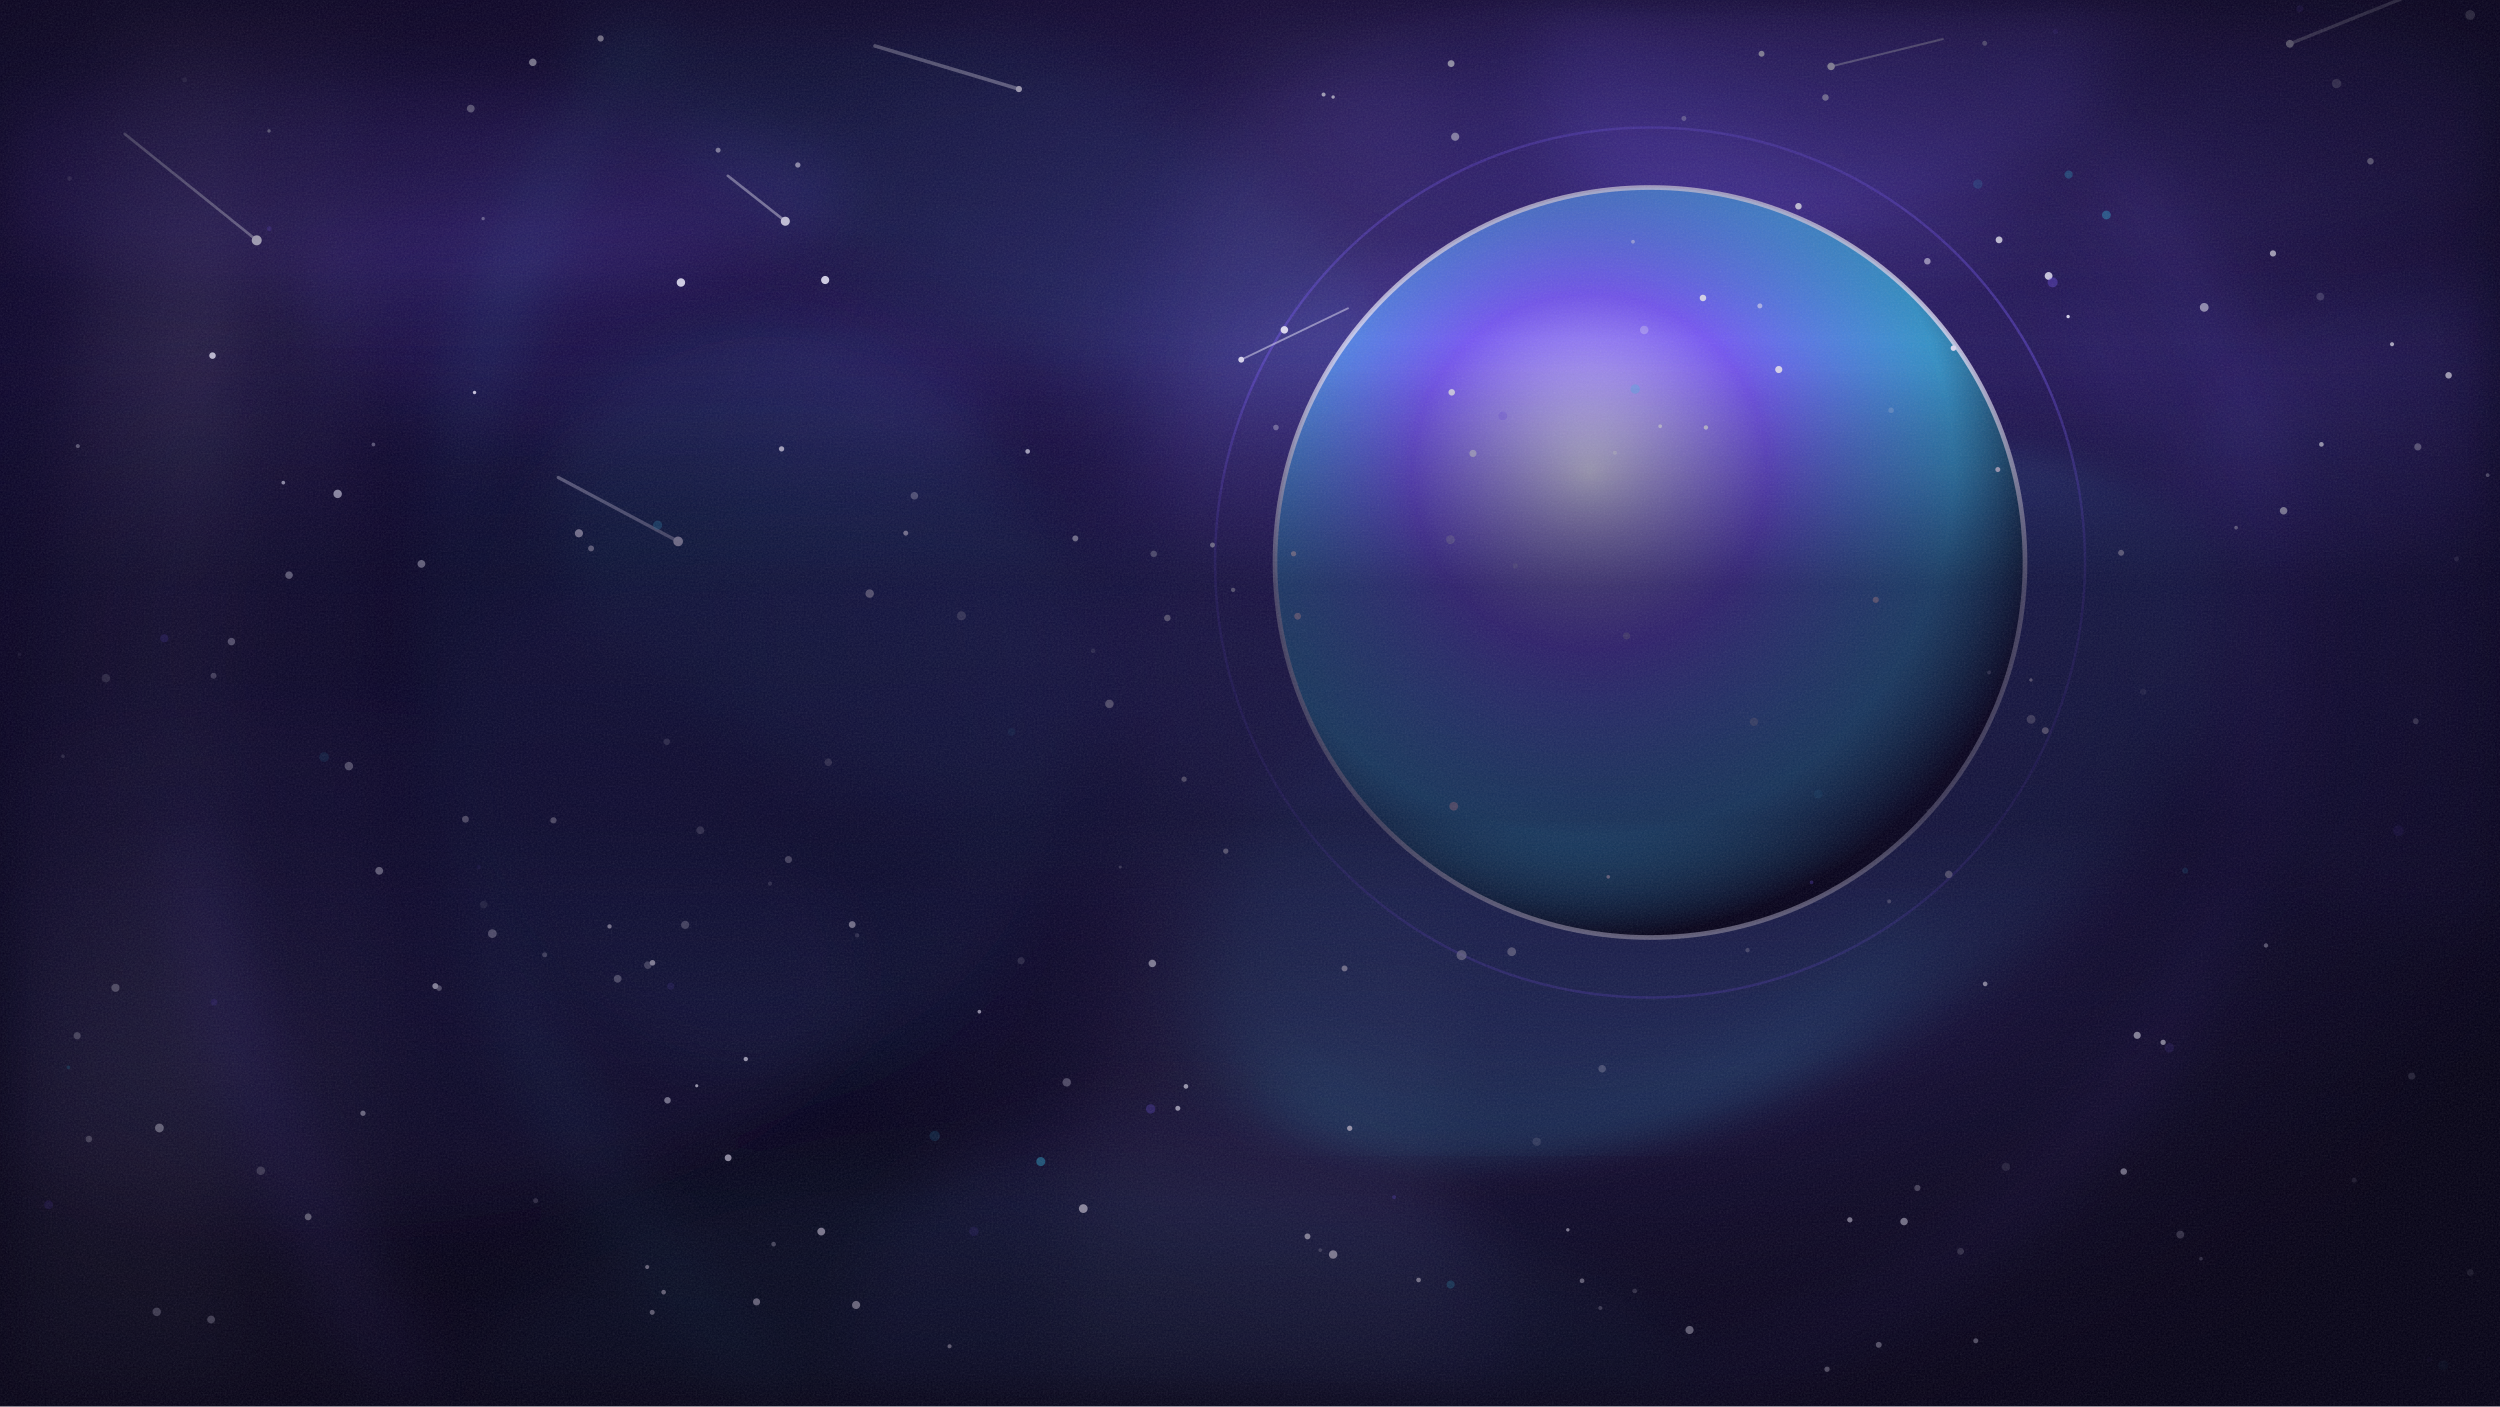
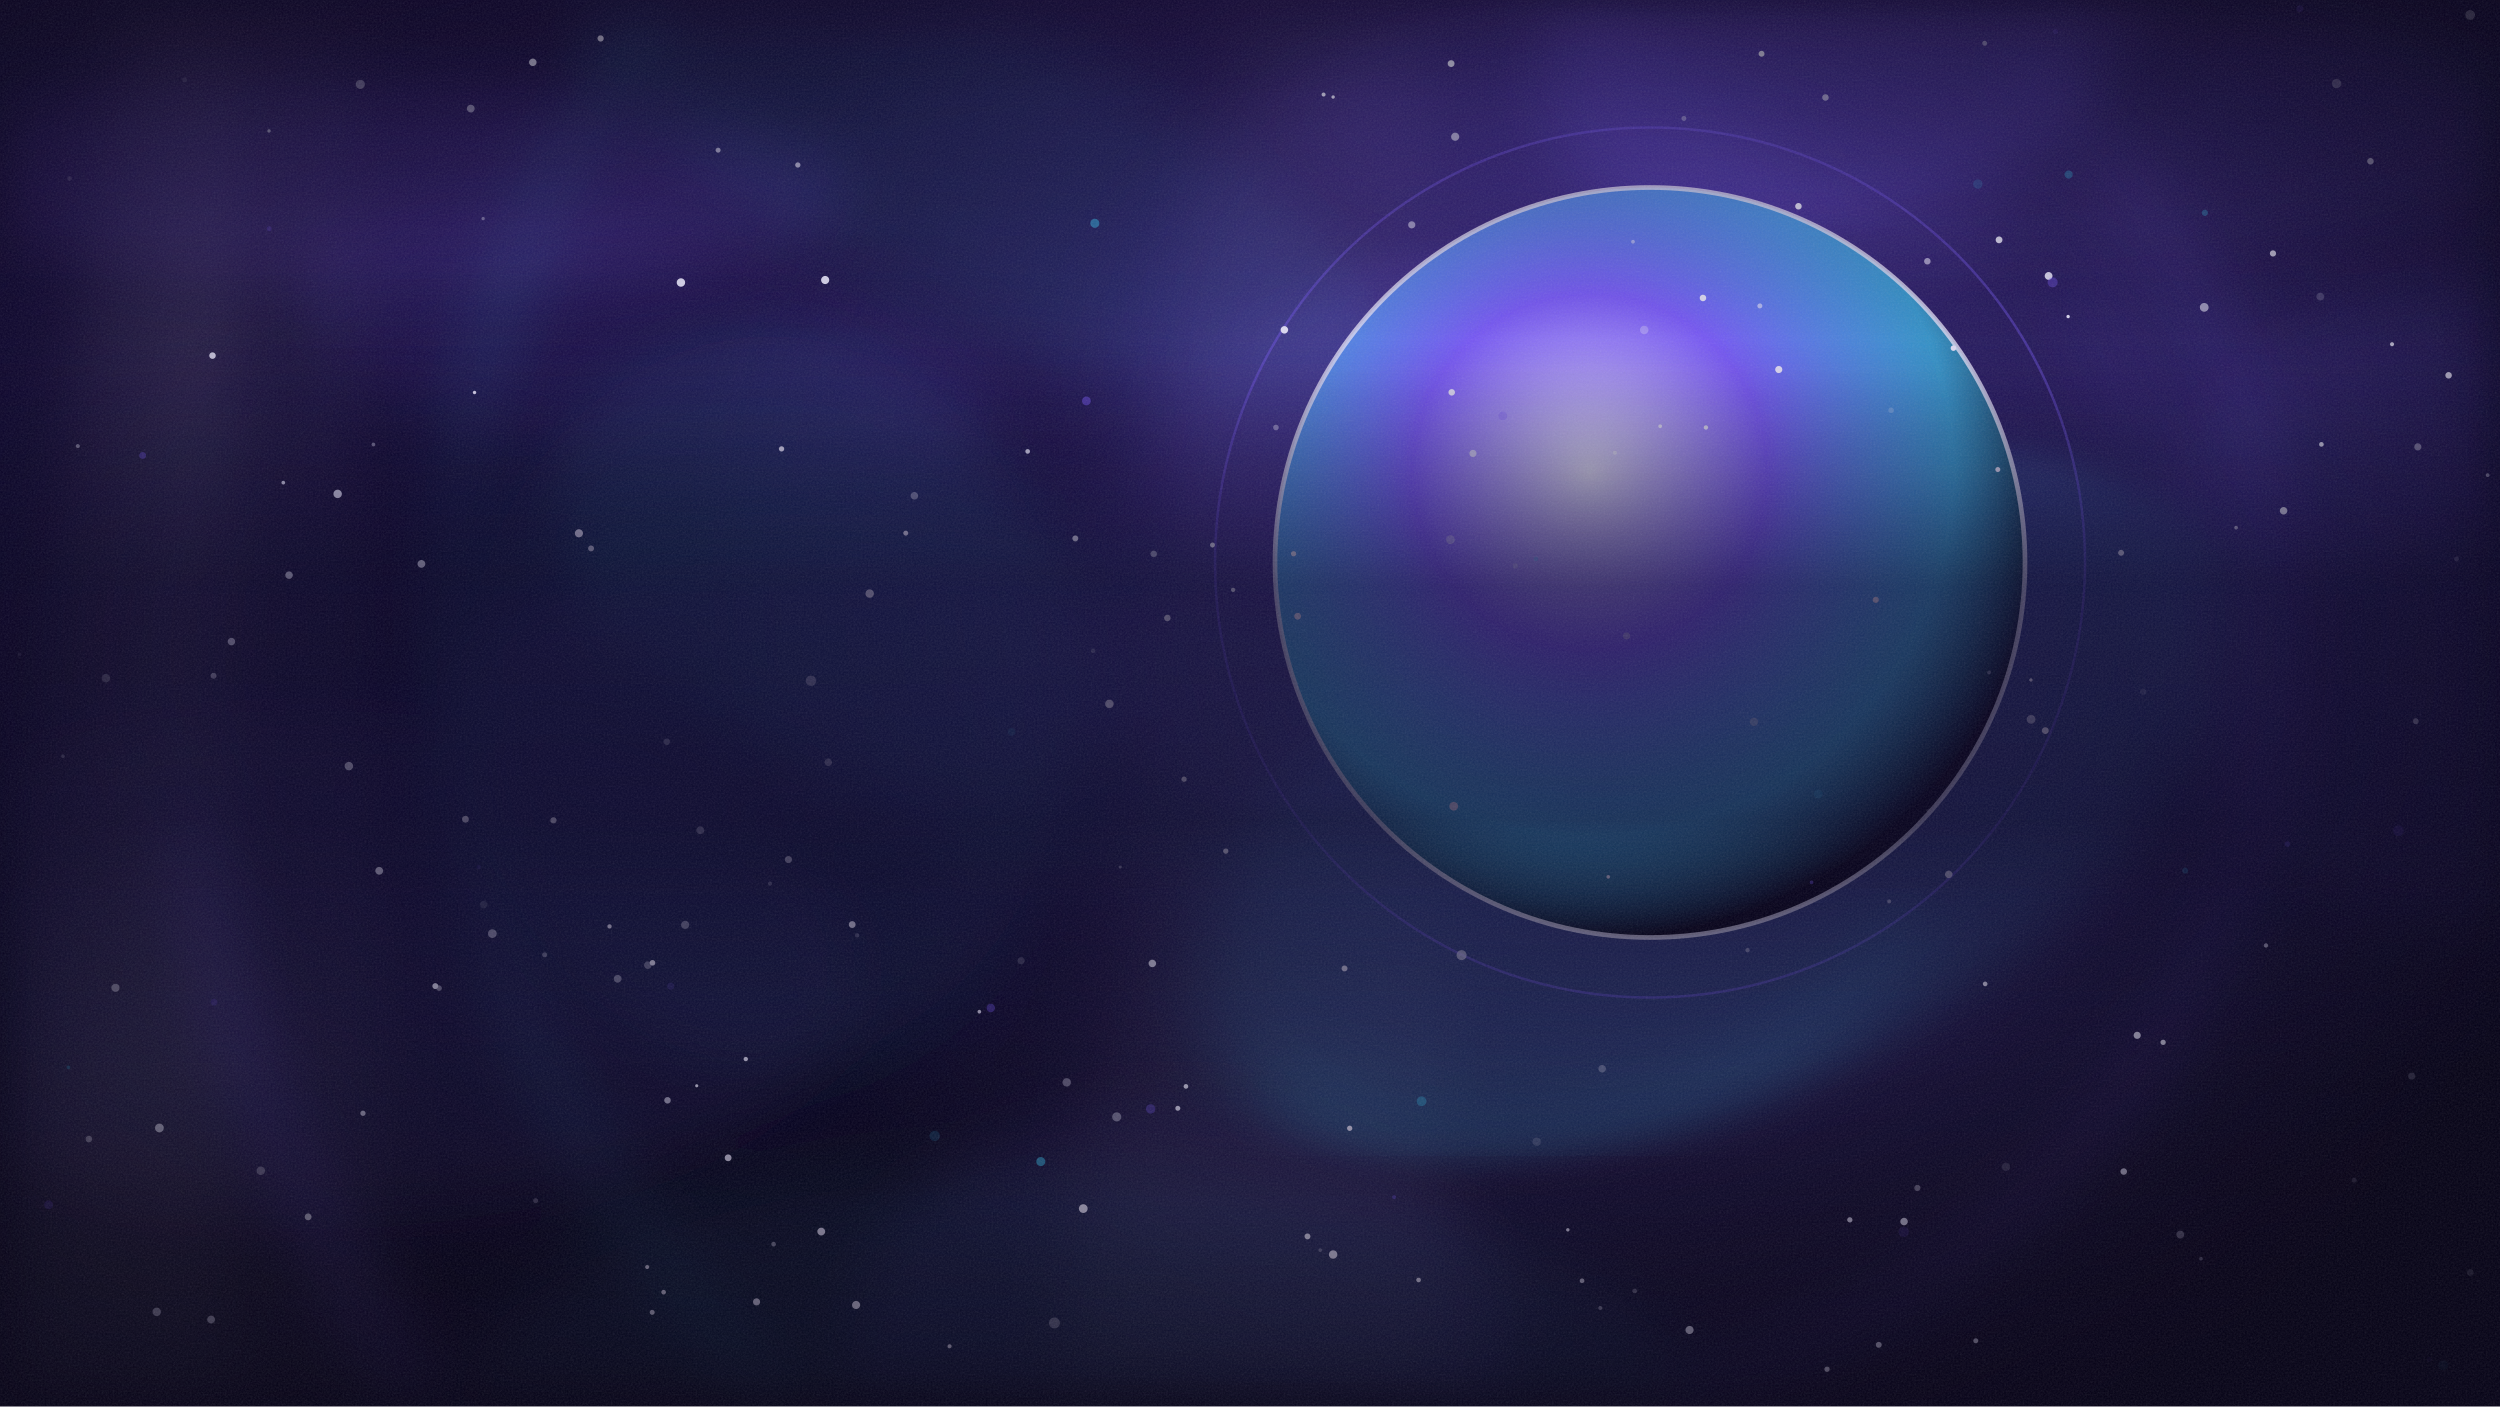
<svg xmlns="http://www.w3.org/2000/svg" class="art art--andromeda" viewBox="0 0 1600 900" preserveAspectRatio="xMidYMid slice" role="img" aria-label="Violet and cyan gas clouds around a lit core in deep space">
  <defs>
    <linearGradient id="g-bg" x1="0" y1="0" x2="0.3" y2="1">
      <stop offset="0%" stop-color="#1a0b46" />
      <stop offset="58%" stop-color="#080326" />
      <stop offset="100%" stop-color="#040115" />
    </linearGradient>
    <linearGradient id="g-slab" x1="0" y1="0" x2="0.4" y2="1">
      <stop offset="0%" stop-color="#7c5cff" stop-opacity="0.42" />
      <stop offset="100%" stop-color="#040115" stop-opacity="0.72" />
    </linearGradient>
    <linearGradient id="g-blade" x1="0" y1="0" x2="1" y2="1">
      <stop offset="0%" stop-color="#eae6ff" stop-opacity="0.7" />
      <stop offset="60%" stop-color="#7c5cff" stop-opacity="0.28" />
      <stop offset="100%" stop-color="#3ccfff" stop-opacity="0" />
    </linearGradient>
    <linearGradient id="g-beam" x1="0" y1="0" x2="1" y2="0">
      <stop offset="0%" stop-color="#7c5cff" stop-opacity="0" />
      <stop offset="30%" stop-color="#eae6ff" />
      <stop offset="70%" stop-color="#7c5cff" />
      <stop offset="100%" stop-color="#7c5cff" stop-opacity="0" />
    </linearGradient>
    <radialGradient id="g-orb" cx="42%" cy="38%" r="62%">
      <stop offset="0%" stop-color="#eae6ff" />
      <stop offset="38%" stop-color="#7c5cff" />
      <stop offset="78%" stop-color="#3ccfff" stop-opacity="0.7" />
      <stop offset="100%" stop-color="#040115" />
    </radialGradient>
    <radialGradient id="g-halo" cx="50%" cy="50%" r="50%">
      <stop offset="0%" stop-color="#7c5cff" stop-opacity="0.42" />
      <stop offset="100%" stop-color="#7c5cff" stop-opacity="0" />
    </radialGradient>
    <linearGradient id="g-vig" x1="0" y1="0" x2="0" y2="1">
      <stop offset="0%" stop-color="#040115" stop-opacity="0.42" />
      <stop offset="26%" stop-color="#040115" stop-opacity="0.02" />
      <stop offset="100%" stop-color="#040115" stop-opacity="0.5" />
    </linearGradient>
    <filter id="g-glow" x="-70%" y="-70%" width="240%" height="240%">
      <feGaussianBlur stdDeviation="8" result="b" />
      <feFlood flood-color="#7c5cff" result="fc" />
      <feComposite in="fc" in2="b" operator="in" result="g" />
      <feMerge>
        <feMergeNode in="g" />
        <feMergeNode in="g" />
        <feMergeNode in="SourceGraphic" />
      </feMerge>
    </filter>
    <filter id="g-soft">
      <feGaussianBlur stdDeviation="20" />
    </filter>
    <radialGradient id="g-corner" cx="50%" cy="46%" r="72%">
      <stop offset="55%" stop-color="#040115" stop-opacity="0" />
      <stop offset="100%" stop-color="#040115" stop-opacity="0.72" />
    </radialGradient>
    <filter id="g-grain">
      <feTurbulence type="fractalNoise" baseFrequency="0.85" numOctaves="4" />
      <feColorMatrix type="saturate" values="0" />
    </filter>
  </defs>
  <rect width="1600" height="900" fill="url(#g-bg)" />
  <g filter="url(#g-soft)">
    <ellipse cx="196.9" cy="620.8" rx="350.5" ry="156.7" fill="#7c5cff" opacity="0.1" />
    <ellipse cx="754.4" cy="866.9" rx="215.1" ry="164.4" fill="#7c5cff" opacity="0.1" />
    <ellipse cx="1579" cy="385.4" rx="203.5" ry="200.2" fill="#7c5cff" opacity="0.1" />
    <ellipse cx="686.3" cy="895.8" rx="391.2" ry="145.1" fill="#3ccfff" opacity="0.1" />
    <ellipse cx="492.1" cy="447.8" rx="194.7" ry="232.3" fill="#3ccfff" opacity="0.1" />
    <ellipse cx="1233.8" cy="79.6" rx="402.6" ry="83.1" fill="#7c5cff" opacity="0.1" />
    <ellipse cx="517.3" cy="436.2" rx="216.1" ry="85.9" fill="#7c5cff" opacity="0.1" />
    <ellipse cx="255.3" cy="606.4" rx="400.9" ry="185.3" fill="#1a0b46" opacity="0.1" />
  </g>
  <g filter="url(#g-soft)" opacity="0.5">
    <path d="M76.1 -19.2 L150.8 -19.2 L148.5 960 L-23.2 960 Z" fill="#eae6ff" opacity="0.1" />
    <path d="M804.1 -67.4 L910.5 -67.4 L932.2 960 L666 960 Z" fill="#eae6ff" opacity="0.1" />
    <path d="M403.8 30.1 L446.5 30.1 L641.2 960 L517.8 960 Z" fill="#eae6ff" opacity="0" />
    <path d="M76.3 -12.1 L148.1 -12.1 L148.5 960 L-40.2 960 Z" fill="#eae6ff" opacity="0.1" />
    <path d="M140.3 0.5 L220.4 0.5 L250.9 960 L2.5 960 Z" fill="#eae6ff" opacity="0.1" />
  </g>
  <g class="mo-drift" style="--dur:46s;--dx:70;--dy:-34">
    <ellipse cx="1487.5" cy="188" rx="163.9" ry="180" fill="#7c5cff" opacity="0.1" filter="url(#g-soft)" transform="rotate(-10 1487.5 188)" />
    <ellipse cx="1093.4" cy="517.1" rx="353.7" ry="184.6" fill="#3ccfff" opacity="0.2" filter="url(#g-soft)" transform="rotate(-27 1093.4 517.1)" />
    <ellipse cx="1187" cy="10.9" rx="210.1" ry="125.8" fill="#7c5cff" opacity="0.2" filter="url(#g-soft)" transform="rotate(-20 1187 10.9)" />
    <ellipse cx="898.9" cy="336" rx="225.9" ry="156.4" fill="#7c5cff" opacity="0.1" filter="url(#g-soft)" transform="rotate(-36 898.9 336)" />
    <ellipse cx="412.8" cy="221.8" rx="229.1" ry="82.2" fill="#7c5cff" opacity="0.1" filter="url(#g-soft)" transform="rotate(12 412.8 221.8)" />
    <ellipse cx="233.8" cy="115.7" rx="309.4" ry="66.4" fill="#7c5cff" opacity="0.2" filter="url(#g-soft)" transform="rotate(2 233.8 115.7)" />
    <ellipse cx="1165.8" cy="21.6" rx="175.1" ry="169" fill="#7c5cff" opacity="0.1" filter="url(#g-soft)" transform="rotate(8 1165.8 21.6)" />
    <ellipse cx="681.7" cy="444.6" rx="340.8" ry="100" fill="#3ccfff" opacity="0.1" filter="url(#g-soft)" transform="rotate(18 681.7 444.6)" />
    <ellipse cx="611.8" cy="96.3" rx="306.1" ry="94.4" fill="#3ccfff" opacity="0.1" filter="url(#g-soft)" transform="rotate(28 611.8 96.3)" />
    <ellipse cx="934.9" cy="196.8" rx="225.5" ry="184.6" fill="#7c5cff" opacity="0.1" filter="url(#g-soft)" transform="rotate(-32 934.9 196.8)" />
  </g>
  <g class="mo-breathe" style="--dur:9s">
    <circle cx="1056" cy="360" r="624" fill="url(#g-halo)" />
    <circle cx="1056" cy="360" r="240" fill="url(#g-orb)" />
    <circle cx="1056" cy="360" r="240" fill="none" stroke="#eae6ff" stroke-width="3" opacity="0.8" />
    <circle cx="1056" cy="360" r="278.4" fill="none" stroke="#7c5cff" stroke-width="1.6" opacity="0.4" />
  </g>
  <g class="mo-spin" style="--dur:200s">
    <path d="M1225.9 583.1 A320 320 0 0 1 820.9 693.2" fill="none" stroke="#3ccfff" stroke-width="27.4" opacity="0.15" filter="url(#g-soft)" />
    <path d="M1293.4 37.8 A496 496 0 0 1 1067.3 889.3" fill="none" stroke="#7c5cff" stroke-width="17.8" opacity="0.22" filter="url(#g-soft)" />
    <path d="M657.6 1005.1 A672 672 0 0 1 536.3 -116.6" fill="none" stroke="#3ccfff" stroke-width="20.6" opacity="0.15" filter="url(#g-soft)" />
    <path d="M1301.9 1181 A848 848 0 0 1 119.4 517" fill="none" stroke="#7c5cff" stroke-width="35.3" opacity="0.22" filter="url(#g-soft)" />
  </g>
  <g fill="#eae6ff">
    <circle cx="73.9" cy="632.2" r="2.6" opacity="0.71" />
    <circle cx="12.5" cy="418.8" r="1.1" opacity="0.31" />
    <circle cx="1138.4" cy="236.5" r="2.3" class="mo-twinkle" style="--dur:2.0s;--delay:-2.3s" />
    <circle cx="495.1" cy="796.3" r="1.5" opacity="0.56" />
    <circle cx="1517.1" cy="103.2" r="2.1" opacity="0.68" />
    <circle cx="1547.4" cy="286" r="2.3" opacity="0.56" />
    <circle cx="102" cy="721.9" r="2.8" class="mo-twinkle" style="--dur:3.3s;--delay:-6.0s" />
    <circle cx="172.2" cy="83.8" r="1.1" opacity="0.69" />
    <circle cx="716.9" cy="554.9" r="1.0" opacity="0.49" />
    <circle cx="827.9" cy="354.4" r="1.7" class="mo-twinkle" style="--dur:2.0s;--delay:-2.6s" />
    <circle cx="395.3" cy="626.4" r="2.5" opacity="0.50" />
    <circle cx="378.3" cy="351" r="1.9" opacity="0.83" />
    <circle cx="136.7" cy="432.5" r="1.9" opacity="0.78" />
    <circle cx="1247.2" cy="559.6" r="2.4" opacity="0.76" />
    <circle cx="1118.4" cy="608.1" r="1.4" opacity="0.45" />
    <circle cx="983.5" cy="730.7" r="2.7" opacity="0.20" />
    <circle cx="500.2" cy="287.3" r="1.7" class="mo-twinkle" style="--dur:4.4s;--delay:-0.5s" />
    <circle cx="484.2" cy="833.2" r="2.3" class="mo-twinkle" style="--dur:2.3s;--delay:-5.7s" />
    <circle cx="1126.3" cy="195.8" r="1.6" opacity="0.64" />
    <circle cx="417.4" cy="839.9" r="1.6" class="mo-twinkle" style="--dur:5.8s;--delay:-0.9s" />
    <circle cx="1089.9" cy="190.7" r="2.1" class="mo-twinkle" style="--dur:3.6s;--delay:-5.6s" />
    <circle cx="747.1" cy="395.5" r="2.1" class="mo-twinkle" style="--dur:2.6s;--delay:-2.3s" />
    <circle cx="435.8" cy="180.8" r="2.7" class="mo-twinkle" style="--dur:5.6s;--delay:-5.6s" />
    <circle cx="1127.4" cy="34.4" r="1.9" class="mo-twinkle" style="--dur:4.7s;--delay:-4.2s" />
    <circle cx="384.4" cy="24.6" r="2.0" class="mo-twinkle" style="--dur:3.3s;--delay:-2.7s" />
    <circle cx="1431.1" cy="337.7" r="1.2" opacity="0.73" />
    <circle cx="847.1" cy="60.5" r="1.3" class="mo-twinkle" style="--dur:4.4s;--delay:-1.4s" />
    <circle cx="1283.8" cy="746.8" r="2.7" opacity="0.21" />
    <circle cx="931.3" cy="87.5" r="2.6" opacity="0.69" />
    <circle cx="301.3" cy="69.5" r="2.5" opacity="0.60" />
    <circle cx="753.8" cy="709.3" r="1.6" class="mo-twinkle" style="--dur:3.5s;--delay:-1.8s" />
    <circle cx="1003.4" cy="787.1" r="1.1" class="mo-twinkle" style="--dur:4.2s;--delay:-4.1s" />
    <circle cx="303.7" cy="251.2" r="1.1" class="mo-twinkle" style="--dur:4.1s;--delay:-4.1s" />
    <circle cx="1045.1" cy="154.7" r="1.2" opacity="0.55" />
    <circle cx="653.5" cy="614.9" r="2.3" opacity="0.25" />
    <circle cx="1323.6" cy="202.6" r="1.1" class="mo-twinkle" style="--dur:4.3s;--delay:-3.8s" />
    <circle cx="278.6" cy="631.1" r="1.9" class="mo-twinkle" style="--dur:5.8s;--delay:-4.8s" />
    <circle cx="1450.2" cy="605.1" r="1.4" opacity="0.79" />
    <circle cx="853.2" cy="802.9" r="2.7" class="mo-twinkle" style="--dur:6.2s;--delay:-5.6s" />
    <circle cx="1270.2" cy="27.7" r="1.6" opacity="0.59" />
    <circle cx="1209.1" cy="576.9" r="1.3" opacity="0.55" />
    <circle cx="1410.7" cy="196.7" r="2.8" opacity="0.70" />
    <circle cx="1183.9" cy="780.7" r="1.7" class="mo-twinkle" style="--dur:3.7s;--delay:-1.1s" />
    <circle cx="863.8" cy="722.1" r="1.7" class="mo-twinkle" style="--dur:1.9s;--delay:-2.5s" />
    <circle cx="928.7" cy="40.7" r="2.2" class="mo-twinkle" style="--dur:2.3s;--delay:-5.6s" />
    <circle cx="836.8" cy="791.3" r="1.9" class="mo-twinkle" style="--dur:2.9s;--delay:-2.5s" />
    <circle cx="1025.4" cy="684" r="2.4" opacity="0.36" />
    <circle cx="688.2" cy="344.6" r="1.9" class="mo-twinkle" style="--dur:4.3s;--delay:-2.8s" />
    <circle cx="56.9" cy="729" r="2.1" opacity="0.68" />
    <circle cx="1169.3" cy="876.3" r="1.7" class="mo-twinkle" style="--dur:1.8s;--delay:-4.0s" />
    <circle cx="930.4" cy="516" r="2.8" class="mo-twinkle" style="--dur:2.9s;--delay:-4.4s" />
    <circle cx="1299.8" cy="435.2" r="1.1" class="mo-twinkle" style="--dur:5.7s;--delay:-3.0s" />
    <circle cx="738.4" cy="354.5" r="2.1" opacity="0.65" />
    <circle cx="1384.4" cy="667.1" r="1.7" class="mo-twinkle" style="--dur:5.5s;--delay:-4.8s" />
    <circle cx="1485" cy="189.8" r="2.5" opacity="0.25" />
    <circle cx="492.8" cy="565.5" r="1.3" opacity="0.37" />
    <circle cx="1091.8" cy="273.6" r="1.4" class="mo-twinkle" style="--dur:4.1s;--delay:-4.3s" />
    <circle cx="348.6" cy="611.1" r="1.6" opacity="0.44" />
    <circle cx="309.2" cy="139.9" r="1.1" opacity="0.47" />
    <circle cx="197.2" cy="778.8" r="2.2" class="mo-twinkle" style="--dur:5.2s;--delay:-3.6s" />
    <circle cx="710" cy="450.5" r="2.7" class="mo-twinkle" style="--dur:4.8s;--delay:-3.8s" />
    <circle cx="585.2" cy="317.3" r="2.4" opacity="0.50" />
    <circle cx="822" cy="211.1" r="2.4" class="mo-twinkle" style="--dur:4.8s;--delay:-2.7s" />
    <circle cx="354.2" cy="525" r="2.0" class="mo-twinkle" style="--dur:4.1s;--delay:-1.0s" />
    <circle cx="1278.6" cy="300.5" r="1.6" class="mo-twinkle" style="--dur:2.0s;--delay:-1.1s" />
    <circle cx="242.7" cy="557.3" r="2.5" class="mo-twinkle" style="--dur:2.3s;--delay:-3.2s" />
    <circle cx="185" cy="368.1" r="2.4" class="mo-twinkle" style="--dur:5.1s;--delay:-3.2s" />
    <circle cx="136" cy="227.6" r="2.1" class="mo-twinkle" style="--dur:2.8s;--delay:-3.5s" />
    <circle cx="1309" cy="467.6" r="2.2" class="mo-twinkle" style="--dur:3.2s;--delay:-1.9s" />
    <circle cx="1461.5" cy="326.9" r="2.4" class="mo-twinkle" style="--dur:4.1s;--delay:-5.3s" />
    <circle cx="1234.1" cy="518.8" r="1.3" opacity="0.25" />
    <circle cx="1543.5" cy="688.7" r="2.3" opacity="0.31" />
    <circle cx="545.4" cy="591.7" r="2.2" class="mo-twinkle" style="--dur:5.6s;--delay:-0.3s" />
    <circle cx="459.6" cy="96.1" r="1.6" opacity="0.69" />
    <circle cx="239" cy="284.5" r="1.2" opacity="0.49" />
    <circle cx="370.5" cy="341.3" r="2.6" class="mo-twinkle" style="--dur:5.0s;--delay:-3.8s" />
    <circle cx="757.8" cy="498.7" r="1.7" class="mo-twinkle" style="--dur:4.1s;--delay:-1.8s" />
    <circle cx="528.1" cy="179.2" r="2.6" class="mo-twinkle" style="--dur:2.7s;--delay:-0.2s" />
    <circle cx="342.8" cy="768.4" r="1.6" opacity="0.35" />
    <circle cx="1041" cy="407" r="2.3" opacity="0.44" />
    <circle cx="448.2" cy="531.4" r="2.5" opacity="0.51" />
    <circle cx="525.6" cy="788.2" r="2.5" class="mo-twinkle" style="--dur:5.0s;--delay:-4.6s" />
    <circle cx="1081.3" cy="851.2" r="2.6" class="mo-twinkle" style="--dur:6.5s;--delay:-2.0s" />
    <circle cx="607.7" cy="861.6" r="1.3" class="mo-twinkle" style="--dur:4.7s;--delay:-1.6s" />
    <circle cx="427.2" cy="704.2" r="2.1" opacity="0.71" />
    <circle cx="1395.4" cy="790.1" r="2.5" opacity="0.52" />
    <circle cx="1122.5" cy="462" r="2.7" opacity="0.48" />
    <circle cx="1062.5" cy="272.8" r="1.2" class="mo-twinkle" style="--dur:2.4s;--delay:-0.0s" />
    <circle cx="148.1" cy="410.6" r="2.4" class="mo-twinkle" style="--dur:4.8s;--delay:-0.7s" />
    <circle cx="816.6" cy="273.6" r="1.8" opacity="0.47" />
    <circle cx="626.8" cy="647.5" r="1.2" class="mo-twinkle" style="--dur:5.1s;--delay:-5.0s" />
    <circle cx="1567.1" cy="240.2" r="2.1" class="mo-twinkle" style="--dur:5.1s;--delay:-5.1s" />
    <circle cx="216.1" cy="316.1" r="2.7" class="mo-twinkle" style="--dur:4.8s;--delay:-4.9s" />
    <circle cx="445.9" cy="694.9" r="1.0" class="mo-twinkle" style="--dur:2.6s;--delay:-2.1s" />
    <circle cx="341" cy="39.9" r="2.4" class="mo-twinkle" style="--dur:4.5s;--delay:-3.3s" />
    <circle cx="1359.2" cy="749.8" r="2.1" class="mo-twinkle" style="--dur:5.4s;--delay:-0.6s" />
    <circle cx="1485.7" cy="284.4" r="1.5" class="mo-twinkle" style="--dur:3.7s;--delay:-4.7s" />
    <circle cx="1367.8" cy="662.6" r="2.3" class="mo-twinkle" style="--dur:3.3s;--delay:-1.8s" />
    <circle cx="693.3" cy="773.5" r="2.8" class="mo-twinkle" style="--dur:6.3s;--delay:-5.5s" />
    <circle cx="737.5" cy="616.6" r="2.4" class="mo-twinkle" style="--dur:4.7s;--delay:-5.9s" />
    <circle cx="1408.6" cy="805.6" r="1.2" opacity="0.52" />
    <circle cx="1454.7" cy="162.2" r="2.0" class="mo-twinkle" style="--dur:5.6s;--delay:-4.3s" />
    <circle cx="49.8" cy="285.5" r="1.3" opacity="0.61" />
    <circle cx="100.3" cy="839.6" r="2.7" class="mo-twinkle" style="--dur:4.5s;--delay:-2.2s" />
    <circle cx="969.9" cy="362.2" r="1.8" opacity="0.32" />
    <circle cx="477.3" cy="677.8" r="1.4" class="mo-twinkle" style="--dur:6.1s;--delay:-1.0s" />
    <circle cx="657.7" cy="288.9" r="1.5" class="mo-twinkle" style="--dur:4.3s;--delay:-0.7s" />
    <circle cx="853.2" cy="62.1" r="1.1" class="mo-twinkle" style="--dur:2.9s;--delay:-2.0s" />
    <circle cx="466" cy="741" r="2.2" class="mo-twinkle" style="--dur:5.4s;--delay:-4.1s" />
    <circle cx="504.6" cy="550.1" r="2.3" opacity="0.69" />
    <circle cx="1012.5" cy="819.7" r="1.5" opacity="0.83" />
    <circle cx="845" cy="800.1" r="1.2" opacity="0.37" />
    <circle cx="1200.5" cy="383.9" r="2.0" class="mo-twinkle" style="--dur:3.0s;--delay:-5.2s" />
    <circle cx="1029.3" cy="561.2" r="1.2" class="mo-twinkle" style="--dur:6.4s;--delay:-1.2s" />
    <circle cx="860.5" cy="619.8" r="1.9" opacity="0.83" />
    <circle cx="1250.2" cy="222.8" r="1.8" class="mo-twinkle" style="--dur:5.0s;--delay:-4.0s" />
    <circle cx="417.6" cy="616.2" r="1.8" class="mo-twinkle" style="--dur:3.2s;--delay:-2.3s" />
    <circle cx="315.1" cy="597.5" r="2.8" opacity="0.61" />
    <circle cx="1371.6" cy="442.8" r="2.1" opacity="0.24" />
    <circle cx="579.7" cy="341.2" r="1.6" class="mo-twinkle" style="--dur:2.1s;--delay:-4.1s" />
    <circle cx="1530.9" cy="220.3" r="1.3" class="mo-twinkle" style="--dur:5.5s;--delay:-1.4s" />
    <circle cx="1233.5" cy="167.2" r="2.1" opacity="0.64" />
    <circle cx="135.1" cy="844.5" r="2.5" class="mo-twinkle" style="--dur:5.8s;--delay:-3.6s" />
    <circle cx="269.7" cy="360.9" r="2.5" class="mo-twinkle" style="--dur:2.0s;--delay:-1.0s" />
    <circle cx="297.9" cy="524.3" r="2.2" class="mo-twinkle" style="--dur:3.7s;--delay:-5.8s" />
    <circle cx="548.6" cy="598.6" r="1.4" opacity="0.32" />
    <circle cx="181.3" cy="308.9" r="1.2" class="mo-twinkle" style="--dur:4.9s;--delay:-3.3s" />
    <circle cx="1273" cy="430.4" r="1.2" opacity="0.46" />
    <circle cx="1202.4" cy="860.7" r="1.9" class="mo-twinkle" style="--dur:3.5s;--delay:-3.0s" />
    <circle cx="510.6" cy="105.6" r="1.7" opacity="0.73" />
    <circle cx="1218.6" cy="781.8" r="2.4" class="mo-twinkle" style="--dur:4.8s;--delay:-0.3s" />
    <circle cx="1270.5" cy="629.7" r="1.5" class="mo-twinkle" style="--dur:3.1s;--delay:-4.8s" />
    <circle cx="682.7" cy="692.7" r="2.7" opacity="0.45" />
    <circle cx="547.9" cy="835.2" r="2.6" class="mo-twinkle" style="--dur:3.5s;--delay:-4.7s" />
    <circle cx="1210.3" cy="262.6" r="1.8" opacity="0.26" />
    <circle cx="438.5" cy="591.9" r="2.6" opacity="0.51" />
    <circle cx="1264.5" cy="858.1" r="1.6" class="mo-twinkle" style="--dur:3.0s;--delay:-4.7s" />
    <circle cx="223.3" cy="490.3" r="2.7" class="mo-twinkle" style="--dur:4.8s;--delay:-3.2s" />
    <circle cx="1546.1" cy="461.6" r="1.9" opacity="0.69" />
    <circle cx="232.3" cy="712.5" r="1.7" opacity="0.83" />
    <circle cx="789.2" cy="377.5" r="1.4" class="mo-twinkle" style="--dur:2.8s;--delay:-1.0s" />
    <circle cx="1168.3" cy="62.4" r="2.1" opacity="0.68" />
    <circle cx="907.9" cy="819.2" r="1.5" class="mo-twinkle" style="--dur:4.5s;--delay:-1.6s" />
    <circle cx="1581" cy="814.4" r="2.2" opacity="0.36" />
    <circle cx="776" cy="348.8" r="1.6" class="mo-twinkle" style="--dur:4.0s;--delay:-3.9s" />
    <circle cx="40.3" cy="484" r="1.2" opacity="0.56" />
    <circle cx="942.7" cy="290.2" r="2.3" opacity="0.79" />
    <circle cx="929.1" cy="251.1" r="2.1" class="mo-twinkle" style="--dur:5.3s;--delay:-1.8s" />
    <circle cx="1151" cy="132" r="2.1" class="mo-twinkle" style="--dur:2.0s;--delay:-1.6s" />
    <circle cx="1357.5" cy="353.8" r="1.9" opacity="0.84" />
    <circle cx="414.6" cy="617.7" r="2.4" opacity="0.43" />
    <circle cx="759" cy="695.3" r="1.5" class="mo-twinkle" style="--dur:4.8s;--delay:-5.1s" />
    <circle cx="390.1" cy="592.9" r="1.4" class="mo-twinkle" style="--dur:4.0s;--delay:-3.9s" />
    <circle cx="1024.2" cy="837.1" r="1.3" opacity="0.51" />
    <circle cx="414.2" cy="810.9" r="1.3" class="mo-twinkle" style="--dur:2.0s;--delay:-3.9s" />
    <circle cx="1052.3" cy="211.2" r="2.7" opacity="0.33" />
    <circle cx="1506.7" cy="755.3" r="1.6" opacity="0.28" />
    <circle cx="556.6" cy="379.9" r="2.7" class="mo-twinkle" style="--dur:3.6s;--delay:-1.2s" />
    <circle cx="1311.1" cy="176.6" r="2.5" class="mo-twinkle" style="--dur:4.4s;--delay:-5.3s" />
    <circle cx="426.7" cy="474.7" r="2.1" opacity="0.46" />
    <circle cx="1033.5" cy="289.8" r="1.3" class="mo-twinkle" style="--dur:4.6s;--delay:-3.4s" />
    <circle cx="1279.4" cy="153.5" r="2.2" class="mo-twinkle" style="--dur:4.3s;--delay:-5.0s" />
    <circle cx="830.5" cy="394.4" r="2.2" class="mo-twinkle" style="--dur:5.9s;--delay:-3.1s" />
    <circle cx="67.8" cy="434" r="2.7" opacity="0.48" />
    <circle cx="424.7" cy="827" r="1.5" class="mo-twinkle" style="--dur:3.0s;--delay:-2.8s" />
    <circle cx="1077.7" cy="75.8" r="1.6" opacity="0.42" />
    <circle cx="281" cy="632.4" r="1.8" opacity="0.51" />
    <circle cx="1299.9" cy="460.4" r="2.8" opacity="0.67" />
    <circle cx="784.5" cy="544.7" r="1.7" class="mo-twinkle" style="--dur:6.0s;--delay:-4.8s" />
    <circle cx="1227.1" cy="760.3" r="2.0" opacity="0.51" />
  </g>
-   <g class="mo-shoot" style="--dur:13.0s;--delay:-5.2s;--dx:579;--dy:309">
-     <line x1="434" y1="346.5" x2="357.3" y2="305.6" stroke="#eae6ff" stroke-width="2.1" stroke-linecap="round" opacity="0.55" />
-     <circle cx="434" cy="346.5" r="3.1" fill="#eae6ff" />
-   </g>
-   <g class="mo-shoot" style="--dur:12.8s;--delay:-2.4s;--dx:535;--dy:403">
-     <line x1="-159.9" y1="52.6" x2="-200.1" y2="22.3" stroke="#eae6ff" stroke-width="2.2" stroke-linecap="round" opacity="0.55" />
-     <circle cx="-159.9" cy="52.6" r="1.9" fill="#eae6ff" />
-   </g>
-   <g class="mo-shoot" style="--dur:11.4s;--delay:-1.1s;--dx:-1027;--dy:494">
-     <line x1="794.4" y1="230.2" x2="862.7" y2="197.3" stroke="#eae6ff" stroke-width="1.2" stroke-linecap="round" opacity="0.55" />
-     <circle cx="794.4" cy="230.2" r="1.9" fill="#eae6ff" />
-   </g>
-   <g class="mo-shoot" style="--dur:7.4s;--delay:-10.9s;--dx:878;--dy:388">
-     <line x1="-21.3" y1="270.9" x2="-132" y2="222" stroke="#eae6ff" stroke-width="2.4" stroke-linecap="round" opacity="0.55" />
-     <circle cx="-21.3" cy="270.9" r="3.4" fill="#eae6ff" />
-   </g>
-   <g class="mo-shoot" style="--dur:11.5s;--delay:-13.9s;--dx:991;--dy:297">
-     <line x1="652.1" y1="57" x2="560" y2="29.4" stroke="#eae6ff" stroke-width="2.3" stroke-linecap="round" opacity="0.55" />
-     <circle cx="652.1" cy="57" r="2.0" fill="#eae6ff" />
-   </g>
-   <g class="mo-shoot" style="--dur:9.8s;--delay:-4.3s;--dx:-781;--dy:315">
-     <line x1="1465.5" y1="28" x2="1549.2" y2="-5.7" stroke="#eae6ff" stroke-width="2.1" stroke-linecap="round" opacity="0.55" />
-     <circle cx="1465.5" cy="28" r="2.5" fill="#eae6ff" />
-   </g>
-   <g class="mo-shoot" style="--dur:11.6s;--delay:-11.2s;--dx:614;--dy:486">
-     <line x1="502.6" y1="141.6" x2="465.8" y2="112.5" stroke="#eae6ff" stroke-width="1.7" stroke-linecap="round" opacity="0.55" />
-     <circle cx="502.6" cy="141.6" r="2.9" fill="#eae6ff" />
-   </g>
-   <g class="mo-shoot" style="--dur:13.8s;--delay:-12.0s;--dx:586;--dy:472">
-     <line x1="164.3" y1="153.8" x2="79.8" y2="85.7" stroke="#eae6ff" stroke-width="1.7" stroke-linecap="round" opacity="0.55" />
-     <circle cx="164.3" cy="153.8" r="3.2" fill="#eae6ff" />
-   </g>
-   <g class="mo-shoot" style="--dur:13.2s;--delay:-4.9s;--dx:-923;--dy:327">
-     <line x1="1620.7" y1="291.7" x2="1714.3" y2="258.5" stroke="#eae6ff" stroke-width="1.8" stroke-linecap="round" opacity="0.55" />
-     <circle cx="1620.7" cy="291.7" r="2.0" fill="#eae6ff" />
-   </g>
-   <g class="mo-shoot" style="--dur:9.7s;--delay:-1.7s;--dx:666;--dy:429">
-     <line x1="-25.4" y1="401.5" x2="-104.5" y2="350.6" stroke="#eae6ff" stroke-width="1.8" stroke-linecap="round" opacity="0.55" />
-     <circle cx="-25.4" cy="401.5" r="2.7" fill="#eae6ff" />
-   </g>
-   <g class="mo-shoot" style="--dur:8.1s;--delay:-12.0s;--dx:-1233;--dy:303">
-     <line x1="1171.9" y1="42.5" x2="1243.4" y2="25" stroke="#eae6ff" stroke-width="1.3" stroke-linecap="round" opacity="0.55" />
-     <circle cx="1171.9" cy="42.5" r="2.4" fill="#eae6ff" />
-   </g>
-   <circle cx="767.2" cy="291.9" r="3.8" fill="#7c5cff" opacity="0.1" filter="url(#g-soft)" />
-   <circle cx="288.4" cy="793.7" r="4.8" fill="#eae6ff" opacity="0.1" filter="url(#g-soft)" />
-   <circle cx="1046.5" cy="249" r="3" fill="#3ccfff" opacity="0.3" />
-   <circle cx="615.3" cy="394.1" r="2.9" fill="#eae6ff" opacity="0.5" />
-   <circle cx="1581.6" cy="210" r="4.6" fill="#7c5cff" opacity="0.1" filter="url(#g-soft)" />
+   <circle cx="129.1" cy="340.6" r="5.4" fill="#3ccfff" opacity="0.1" filter="url(#g-soft)" />
+   <circle cx="91.3" cy="291.5" r="2.2" fill="#7c5cff" opacity="0.5" />
+   <circle cx="960.4" cy="18.7" r="4.6" fill="#3ccfff" opacity="0.2" filter="url(#g-soft)" />
+   <circle cx="714.7" cy="714.8" r="2.9" fill="#eae6ff" opacity="0.5" />
+   <circle cx="49.8" cy="213.9" r="4.3" fill="#3ccfff" opacity="0.2" filter="url(#g-soft)" />
+   <circle cx="983" cy="357.7" r="1.5" fill="#3ccfff" opacity="0.3" />
+   <circle cx="909.8" cy="704.8" r="3.1" fill="#3ccfff" opacity="0.4" />
+   <circle cx="213.4" cy="617.2" r="3.8" fill="#3ccfff" opacity="0.1" filter="url(#g-soft)" />
+   <circle cx="1357.6" cy="893" r="4.6" fill="#3ccfff" opacity="0.2" filter="url(#g-soft)" />
+   <circle cx="206.1" cy="177.3" r="4.4" fill="#3ccfff" opacity="0.2" filter="url(#g-soft)" />
+   <circle cx="1381.5" cy="462.8" r="4.5" fill="#7c5cff" opacity="0.1" filter="url(#g-soft)" />
+   <circle cx="634.1" cy="645.1" r="2.7" fill="#7c5cff" opacity="0.5" />
+   <circle cx="674.8" cy="846.7" r="3.5" fill="#eae6ff" opacity="0.4" />
+   <circle cx="206.8" cy="809" r="5.4" fill="#3ccfff" opacity="0.2" filter="url(#g-soft)" />
+   <circle cx="464.5" cy="646.7" r="4.8" fill="#3ccfff" opacity="0.1" filter="url(#g-soft)" />
+   <circle cx="850.7" cy="81.2" r="4.3" fill="#eae6ff" opacity="0.1" filter="url(#g-soft)" />
+   <circle cx="1218.4" cy="788.4" r="3.3" fill="#7c5cff" opacity="0.2" />
+   <circle cx="542.4" cy="868.8" r="5.5" fill="#eae6ff" opacity="0.2" filter="url(#g-soft)" />
+   <circle cx="1054.5" cy="729.7" r="4.3" fill="#7c5cff" opacity="0.1" filter="url(#g-soft)" />
+   <circle cx="230.6" cy="54" r="2.9" fill="#eae6ff" opacity="0.5" />
+   <circle cx="1463.9" cy="540.2" r="1.8" fill="#7c5cff" opacity="0.4" />
+   <circle cx="903.5" cy="143.9" r="2.3" fill="#eae6ff" opacity="0.6" />
+   <circle cx="695.3" cy="256.6" r="2.8" fill="#7c5cff" opacity="0.5" />
+   <circle cx="1271.6" cy="193.2" r="5.1" fill="#eae6ff" opacity="0.1" filter="url(#g-soft)" />
+   <circle cx="519" cy="435.7" r="3.3" fill="#eae6ff" opacity="0.5" />
+   <circle cx="1411.1" cy="136.2" r="2" fill="#3ccfff" opacity="0.4" />
+   <circle cx="442.7" cy="495.2" r="4" fill="#eae6ff" opacity="0.1" filter="url(#g-soft)" />
+   <circle cx="700.7" cy="142.9" r="2.9" fill="#3ccfff" opacity="0.5" />
+   <circle cx="373.2" cy="858.5" r="5.5" fill="#7c5cff" opacity="0.1" filter="url(#g-soft)" />
  <circle cx="198.8" cy="508.7" r="4.3" fill="#7c5cff" opacity="0.1" filter="url(#g-soft)" />
  <circle cx="309.6" cy="579" r="2.4" fill="#eae6ff" opacity="0.2" />
  <circle cx="1592.1" cy="304.1" r="1.2" fill="#eae6ff" opacity="0.6" />
  <circle cx="881.7" cy="297.4" r="4.5" fill="#3ccfff" opacity="0.1" filter="url(#g-soft)" />
  <circle cx="199.7" cy="193.6" r="5.2" fill="#3ccfff" opacity="0.2" filter="url(#g-soft)" />
  <circle cx="1159.4" cy="564.7" r="1.2" fill="#7c5cff" opacity="0.6" />
  <circle cx="210.7" cy="25.4" r="5.4" fill="#eae6ff" opacity="0.1" filter="url(#g-soft)" />
  <circle cx="1289.5" cy="176.5" r="4.9" fill="#eae6ff" opacity="0.1" filter="url(#g-soft)" />
  <circle cx="223.6" cy="222.3" r="5.1" fill="#eae6ff" opacity="0.2" filter="url(#g-soft)" />
  <circle cx="1163.7" cy="508.2" r="2.8" fill="#3ccfff" opacity="0.4" />
  <circle cx="892.2" cy="766.2" r="1.3" fill="#7c5cff" opacity="0.4" />
  <circle cx="172.3" cy="146.4" r="1.6" fill="#7c5cff" opacity="0.3" />
  <circle cx="1535" cy="531.7" r="3.4" fill="#7c5cff" opacity="0.3" />
  <circle cx="928.3" cy="345.4" r="2.8" fill="#eae6ff" opacity="0.4" />
  <circle cx="14.3" cy="714.5" r="5.2" fill="#eae6ff" opacity="0.1" filter="url(#g-soft)" />
  <circle cx="530.1" cy="487.9" r="2.4" fill="#eae6ff" opacity="0.5" />
  <circle cx="863.9" cy="286.3" r="4.7" fill="#7c5cff" opacity="0.2" filter="url(#g-soft)" />
  <circle cx="43.8" cy="683.1" r="1.2" fill="#3ccfff" opacity="0.4" />
  <circle cx="961.8" cy="266.2" r="2.8" fill="#7c5cff" opacity="0.3" />
  <circle cx="725.2" cy="633.9" r="5.1" fill="#7c5cff" opacity="0.1" filter="url(#g-soft)" />
  <circle cx="44.5" cy="114.2" r="1.5" fill="#eae6ff" opacity="0.2" />
  <circle cx="729.6" cy="528.8" r="4.3" fill="#7c5cff" opacity="0.2" filter="url(#g-soft)" />
  <circle cx="666.1" cy="743.4" r="2.9" fill="#3ccfff" opacity="0.6" />
  <circle cx="1398.5" cy="557.2" r="1.9" fill="#3ccfff" opacity="0.3" />
  <circle cx="1348" cy="556.9" r="5.2" fill="#7c5cff" opacity="0.1" filter="url(#g-soft)" />
  <circle cx="137" cy="641.4" r="2.2" fill="#7c5cff" opacity="0.3" />
  <circle cx="31.1" cy="771.1" r="2.8" fill="#7c5cff" opacity="0.4" />
  <circle cx="1265.8" cy="117.8" r="3" fill="#3ccfff" opacity="0.2" />
  <circle cx="1580.9" cy="9.6" r="3.1" fill="#eae6ff" opacity="0.6" />
  <circle cx="1554.7" cy="870.1" r="1.6" fill="#7c5cff" opacity="0.2" />
  <circle cx="76.2" cy="403" r="3.8" fill="#7c5cff" opacity="0.2" filter="url(#g-soft)" />
  <circle cx="184.9" cy="542.6" r="4.6" fill="#eae6ff" opacity="0.2" filter="url(#g-soft)" />
  <circle cx="1359.2" cy="272.6" r="4.4" fill="#3ccfff" opacity="0.1" filter="url(#g-soft)" />
  <circle cx="1471.9" cy="5.5" r="2.2" fill="#7c5cff" opacity="0.3" />
  <circle cx="971.5" cy="412.9" r="5.1" fill="#eae6ff" opacity="0.2" filter="url(#g-soft)" />
  <circle cx="972.8" cy="514.3" r="4" fill="#7c5cff" opacity="0.2" filter="url(#g-soft)" />
  <circle cx="1066.4" cy="304.9" r="5" fill="#3ccfff" opacity="0.1" filter="url(#g-soft)" />
  <circle cx="903.2" cy="443.9" r="3.9" fill="#eae6ff" opacity="0.2" filter="url(#g-soft)" />
  <circle cx="325" cy="301.6" r="4.4" fill="#eae6ff" opacity="0.2" filter="url(#g-soft)" />
  <circle cx="647.4" cy="468.4" r="2.5" fill="#3ccfff" opacity="0.2" />
  <circle cx="1474.8" cy="694.2" r="5.1" fill="#eae6ff" opacity="0.1" filter="url(#g-soft)" />
  <circle cx="598.2" cy="727" r="3.3" fill="#3ccfff" opacity="0.2" />
  <circle cx="1315.5" cy="20.2" r="1.6" fill="#7c5cff" opacity="0.3" />
  <circle cx="753.5" cy="545.4" r="5.4" fill="#3ccfff" opacity="0.2" filter="url(#g-soft)" />
  <circle cx="736.4" cy="709.7" r="3" fill="#7c5cff" opacity="0.4" />
  <circle cx="1572.2" cy="357.7" r="1.6" fill="#eae6ff" opacity="0.3" />
  <circle cx="166.9" cy="749.3" r="2.7" fill="#eae6ff" opacity="0.5" />
  <circle cx="306.4" cy="554.9" r="1.4" fill="#7c5cff" opacity="0.2" />
  <circle cx="429.2" cy="631.2" r="2.3" fill="#7c5cff" opacity="0.2" />
  <circle cx="1563.7" cy="873.8" r="3.2" fill="#3ccfff" opacity="0.2" />
  <circle cx="1495.4" cy="53.5" r="3" fill="#eae6ff" opacity="0.4" />
  <circle cx="1046.2" cy="826.2" r="1.5" fill="#eae6ff" opacity="0.4" />
  <circle cx="118.2" cy="51.1" r="1.6" fill="#eae6ff" opacity="0.2" />
  <circle cx="1313.7" cy="180.7" r="3.2" fill="#7c5cff" opacity="0.4" />
  <circle cx="1209.3" cy="294.8" r="4.1" fill="#7c5cff" opacity="0.2" filter="url(#g-soft)" />
  <circle cx="37.7" cy="52.5" r="5.3" fill="#3ccfff" opacity="0.2" filter="url(#g-soft)" />
  <circle cx="699.5" cy="416.5" r="1.4" fill="#eae6ff" opacity="0.4" />
  <circle cx="247.3" cy="400.5" r="4.5" fill="#3ccfff" opacity="0.1" filter="url(#g-soft)" />
  <circle cx="1205.9" cy="814.3" r="4.5" fill="#3ccfff" opacity="0.2" filter="url(#g-soft)" />
  <circle cx="1323.9" cy="111.7" r="2.6" fill="#3ccfff" opacity="0.4" />
  <circle cx="935.4" cy="611.3" r="3.2" fill="#eae6ff" opacity="0.6" />
-   <circle cx="356" cy="80.3" r="4.7" fill="#3ccfff" opacity="0.1" filter="url(#g-soft)" />
-   <circle cx="1027.2" cy="775.1" r="4.4" fill="#3ccfff" opacity="0.1" filter="url(#g-soft)" />
-   <circle cx="1537.2" cy="847.5" r="4.7" fill="#eae6ff" opacity="0.1" filter="url(#g-soft)" />
-   <circle cx="551.5" cy="706.5" r="4.9" fill="#eae6ff" opacity="0.2" filter="url(#g-soft)" />
-   <circle cx="928.4" cy="822.1" r="2.6" fill="#3ccfff" opacity="0.4" />
-   <circle cx="1348.1" cy="137.6" r="2.8" fill="#3ccfff" opacity="0.5" />
-   <circle cx="967.5" cy="609.1" r="2.8" fill="#eae6ff" opacity="0.6" />
-   <circle cx="1388.4" cy="670.6" r="3" fill="#7c5cff" opacity="0.2" />
-   <circle cx="49.4" cy="662.9" r="2.3" fill="#eae6ff" opacity="0.6" />
-   <circle cx="176.2" cy="149.1" r="4.8" fill="#7c5cff" opacity="0.1" filter="url(#g-soft)" />
-   <circle cx="710.9" cy="158.2" r="4.6" fill="#3ccfff" opacity="0.1" filter="url(#g-soft)" />
-   <circle cx="420.9" cy="336.1" r="2.9" fill="#3ccfff" opacity="0.4" />
-   <circle cx="567.2" cy="858.4" r="4.8" fill="#7c5cff" opacity="0.1" filter="url(#g-soft)" />
-   <circle cx="1299.5" cy="870.9" r="5.2" fill="#3ccfff" opacity="0.1" filter="url(#g-soft)" />
-   <circle cx="207.4" cy="484.5" r="3.1" fill="#3ccfff" opacity="0.3" />
-   <circle cx="105.1" cy="408.5" r="2.6" fill="#7c5cff" opacity="0.5" />
-   <circle cx="1254.8" cy="800.9" r="2.2" fill="#eae6ff" opacity="0.4" />
-   <circle cx="118.6" cy="514" r="4.2" fill="#3ccfff" opacity="0.1" filter="url(#g-soft)" />
-   <circle cx="1387.7" cy="405" r="5.3" fill="#eae6ff" opacity="0.1" filter="url(#g-soft)" />
-   <circle cx="623.3" cy="788.1" r="3" fill="#7c5cff" opacity="0.2" />
-   <circle cx="363" cy="564.1" r="5.3" fill="#3ccfff" opacity="0.1" filter="url(#g-soft)" />
-   <circle cx="422.3" cy="531.3" r="5.3" fill="#eae6ff" opacity="0.1" filter="url(#g-soft)" />
-   <circle cx="1210.8" cy="134.4" r="4.9" fill="#7c5cff" opacity="0.1" filter="url(#g-soft)" />
-   <circle cx="921.9" cy="849" r="4.6" fill="#3ccfff" opacity="0.2" filter="url(#g-soft)" />
  <linearGradient id="g-band" x1="0" y1="0" x2="0" y2="1">
    <stop offset="0%" stop-color="#080326" stop-opacity="0" />
    <stop offset="34%" stop-color="#080326" stop-opacity="0.62" />
    <stop offset="66%" stop-color="#080326" stop-opacity="0.62" />
    <stop offset="100%" stop-color="#080326" stop-opacity="0" />
  </linearGradient>
  <rect x="0" y="216" width="1600" height="468" fill="url(#g-band)" />
  <rect width="1600" height="900" fill="url(#g-corner)" />
  <rect width="1600" height="900" fill="url(#g-vig)" />
  <rect width="1600" height="900" filter="url(#g-grain)" opacity="0.12" />
</svg>
